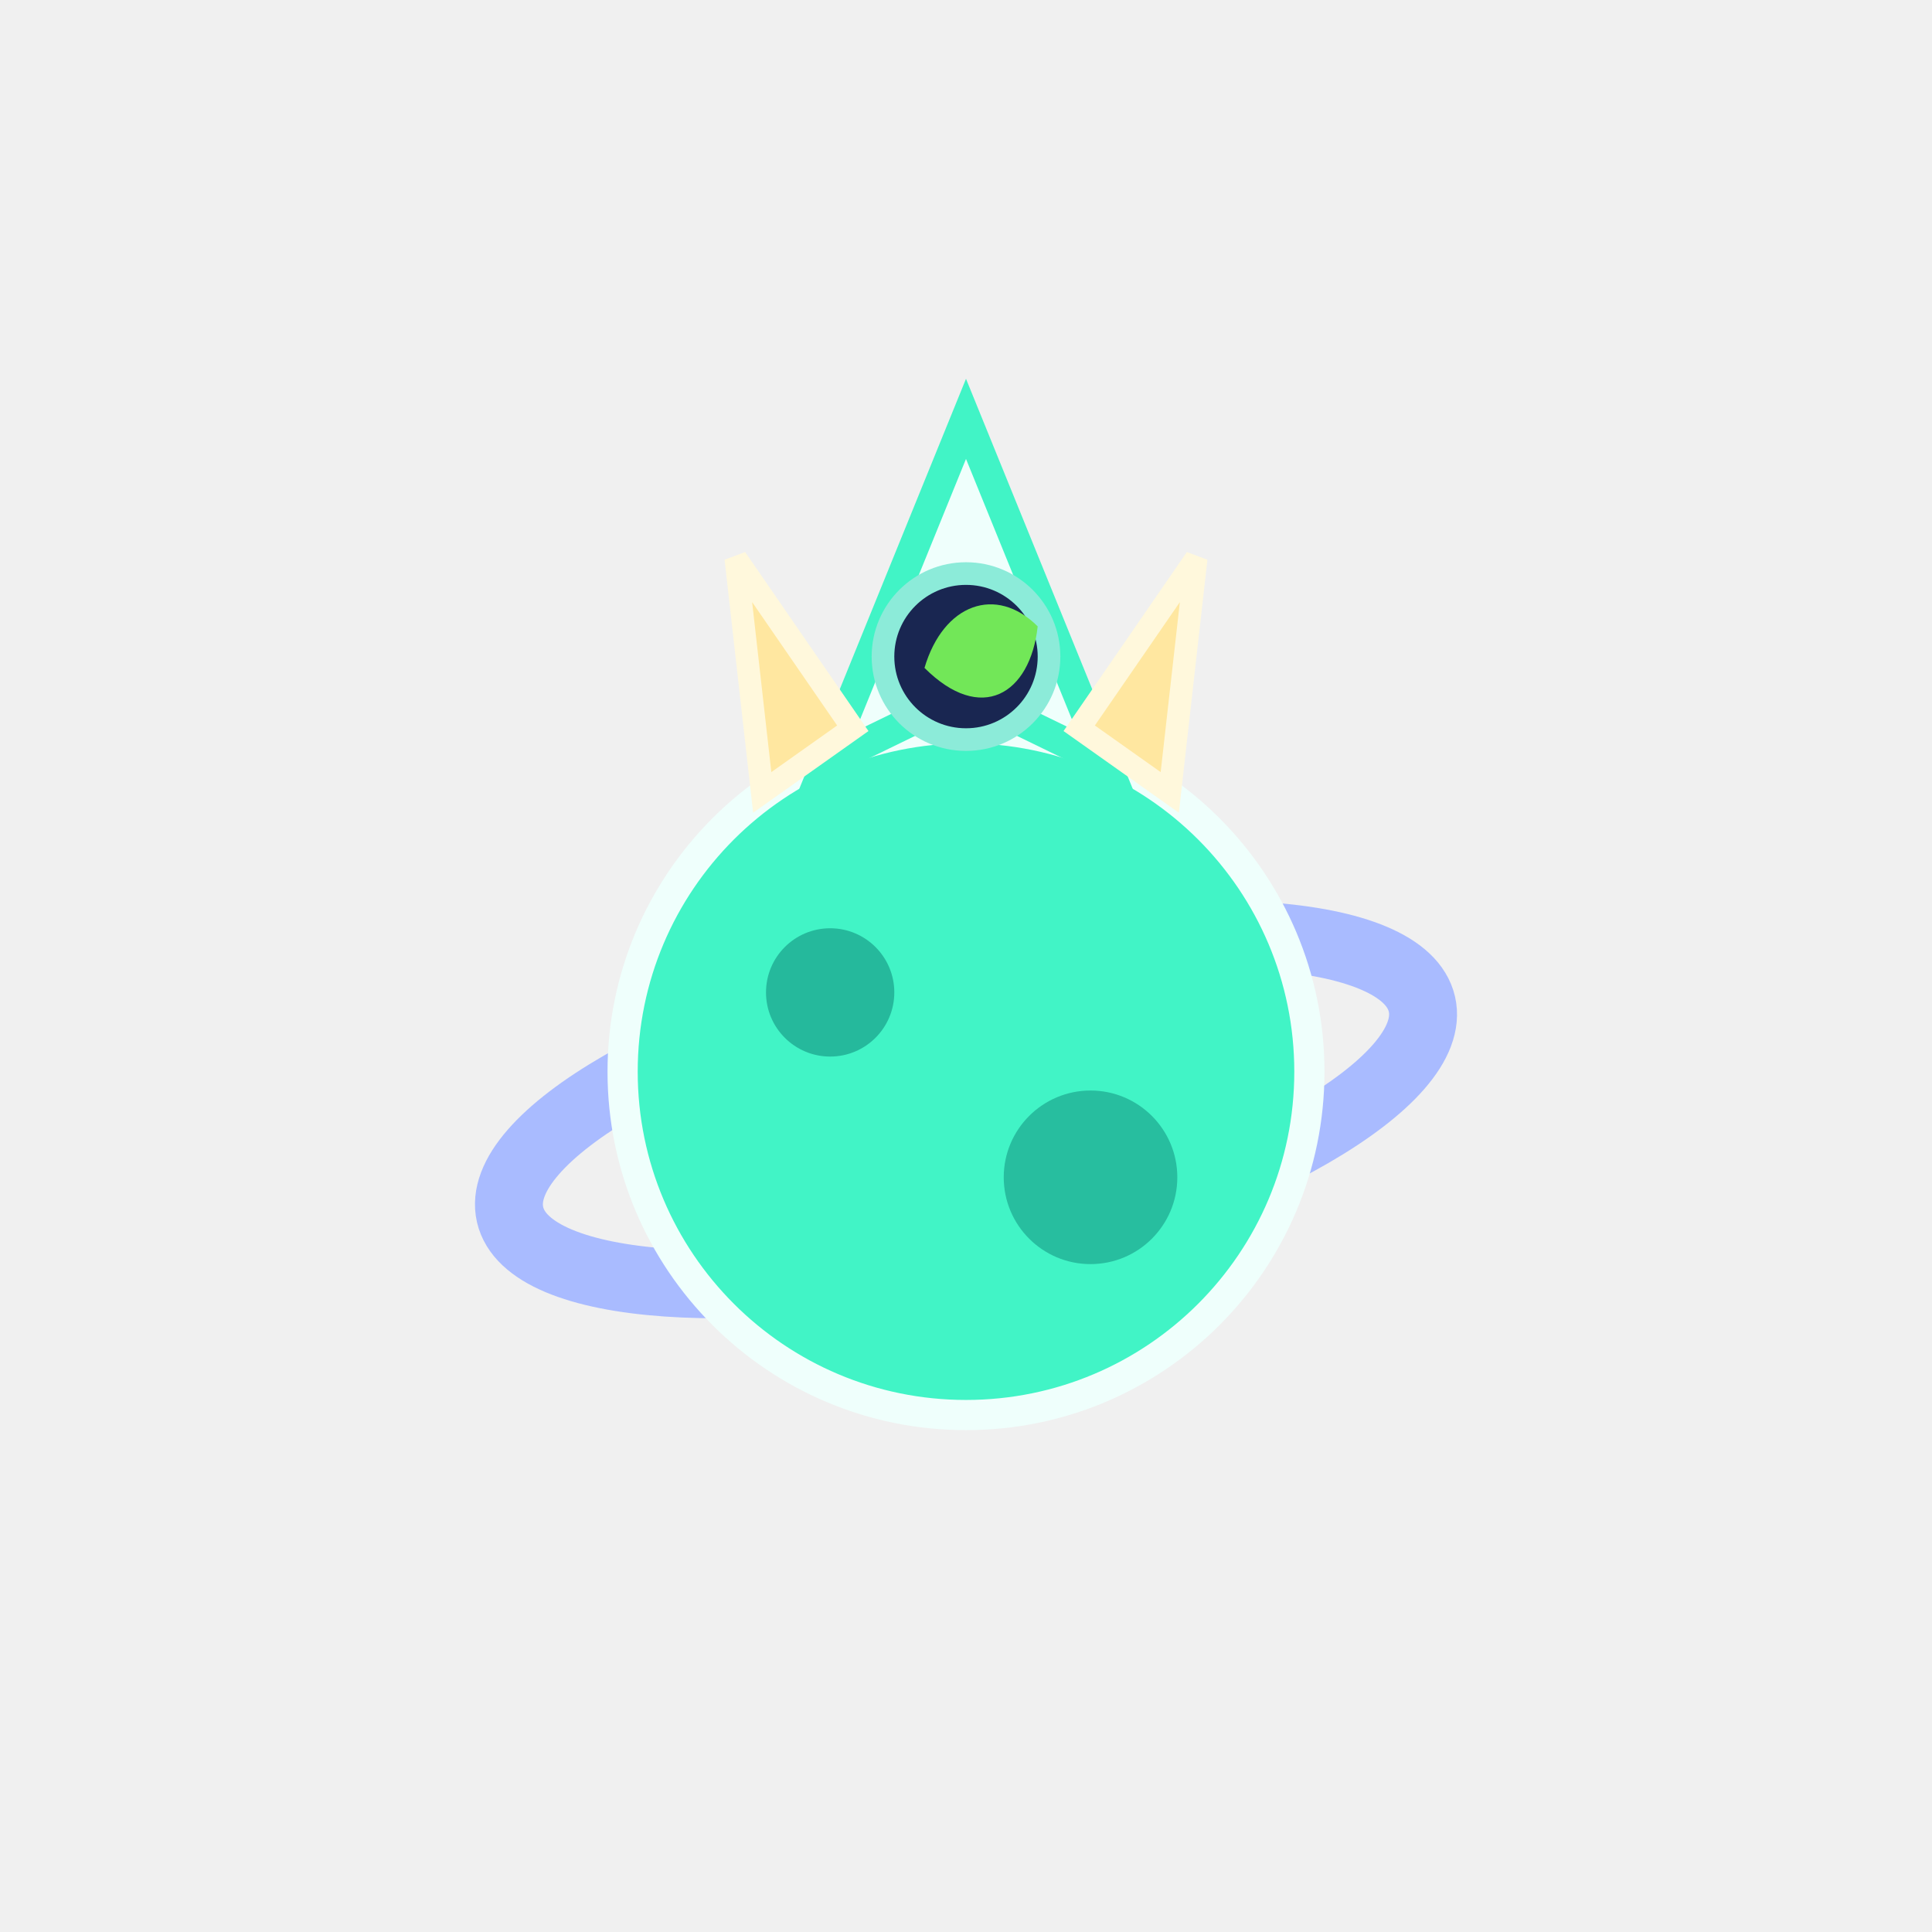
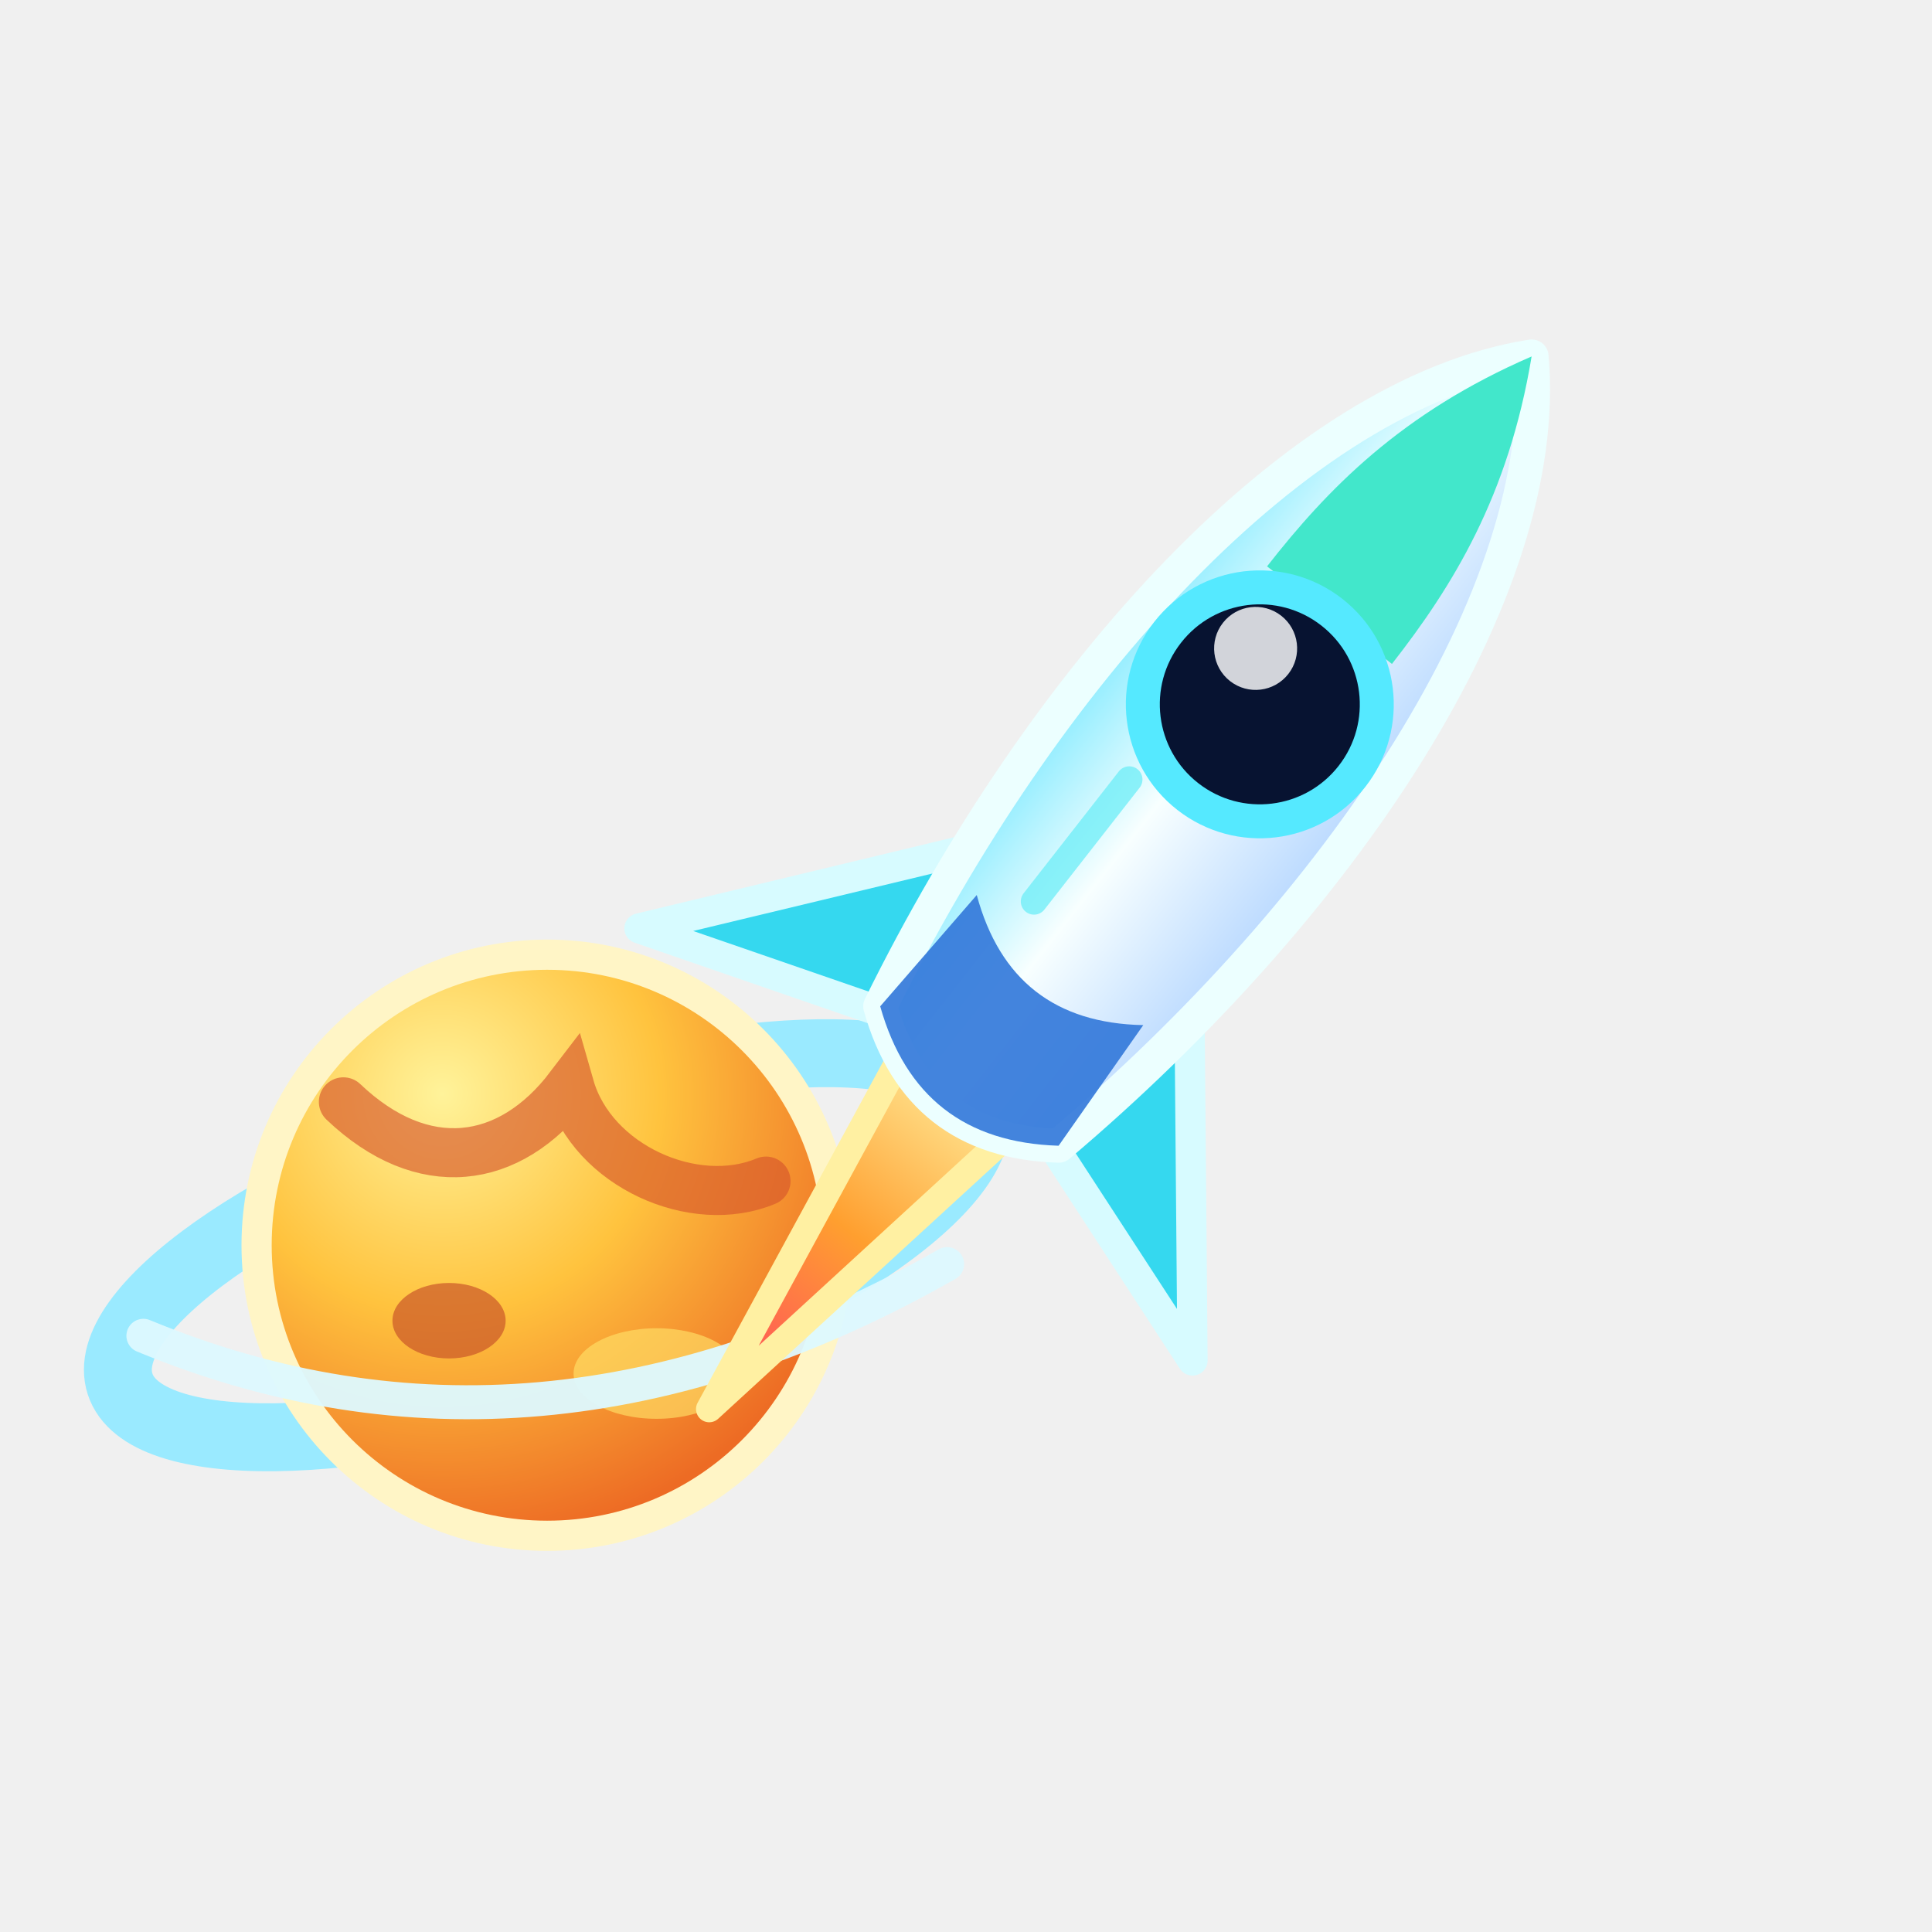
<svg xmlns="http://www.w3.org/2000/svg" width="512" height="512" viewBox="0 0 512 512">
-   <ellipse cx="256" cy="294" rx="124" ry="38" fill="none" stroke="#a9bbff" stroke-width="18" transform="rotate(-13 256 294)" />
-   <circle cx="256" cy="284" r="91" fill="#41f4c6" stroke="#effffc" stroke-width="8" />
-   <circle cx="220" cy="263" r="17" fill="#159985" opacity=".65" />
-   <circle cx="289" cy="312" r="23" fill="#159985" opacity=".6" />
-   <path d="M256 111 219 202 256 184 293 202Z" fill="#effffc" stroke="#41f4c6" stroke-width="8" />
-   <path d="M226 193 195 148 202 210Z" fill="#ffe7a0" stroke="#fff8dc" stroke-width="6" />
-   <path d="M286 193 317 148 310 210Z" fill="#ffe7a0" stroke="#fff8dc" stroke-width="6" />
-   <circle cx="256" cy="174" r="22" fill="#192651" stroke="#8cebd9" stroke-width="6" />
-   <path d="M245 177c5-17 19-22 30-11-2 18-15 26-30 11Z" fill="#72e758" />
+   <defs>
+     <radialGradient id="planet" cx="32%" cy="24%" r="78%">
+       <stop offset="0" stop-color="#fff39a" />
+       <stop offset="0.48" stop-color="#ffc33e" />
+       <stop offset="1" stop-color="#ed6b24" />
+     </radialGradient>
+     <linearGradient id="rocket" x1="0" y1="0" x2="1" y2="0">
+       <stop offset="0" stop-color="#8cecff" />
+       <stop offset="0.44" stop-color="#f8ffff" />
+       <stop offset="1" stop-color="#b8d8ff" />
+     </linearGradient>
+     <linearGradient id="flame" x1="0" y1="0" x2="0" y2="1">
+       <stop offset="0" stop-color="#fff7aa" />
+       <stop offset="0.5" stop-color="#ff9f2f" />
+       <stop offset="1" stop-color="#ff3f67" />
+     </linearGradient>
+   </defs>
+   <ellipse cx="145" cy="330" rx="119" ry="37" fill="none" stroke="#9aeaff" stroke-width="18" transform="rotate(-18 145 330)" />
+   <circle cx="145" cy="330" r="77" fill="url(#planet)" stroke="#fff5c6" stroke-width="8" />
+   <path d="M91 292C112 312 135 309 151 288C157 309 184 321 203 313" fill="none" stroke="#d7552a" stroke-width="13" stroke-linecap="round" opacity=".64" />
+   <ellipse cx="119" cy="350" rx="15" ry="10" fill="#c95328" opacity=".68" />
+   <ellipse cx="174" cy="364" rx="22" ry="12" fill="#ffdf65" opacity=".66" />
+   <path d="M38 354Q142 397 251 335" fill="none" stroke="#ddf9ff" stroke-width="9" stroke-linecap="round" opacity=".95" />
+   <g transform="rotate(38 300 230)">
+     <path d="M280 292L300 412L320 292Z" fill="url(#flame)" stroke="#fff0a2" stroke-width="7" stroke-linejoin="round" />
+     <path d="M273 240L207 323L274 300Z" fill="#35d8ef" stroke="#d7fbff" stroke-width="8" stroke-linejoin="round" />
+     <path d="M327 240L393 323L326 300Z" fill="#35d8ef" stroke="#d7fbff" stroke-width="8" stroke-linejoin="round" />
+     <path d="M300 58C257 104 250 204 270 300Q300 322 330 300C350 204 343 104 300 58Z" fill="url(#rocket)" stroke="#ecffff" stroke-width="9" stroke-linejoin="round" />
+     <path d="M300 58C282 91 279 119 279 145H321C321 119 318 91 300 58Z" fill="#42e7cb" />
+     <path d="M272 261Q300 282 328 261L330 300Q300 322 270 300Z" fill="#3479da" opacity=".92" />
+     <circle cx="300" cy="175" r="31" fill="#071331" stroke="#55e9ff" stroke-width="9" />
+     <circle cx="290" cy="164" r="11" fill="#ffffff" opacity=".82" />
+     <path d="M285 212V253" stroke="#68edf7" stroke-width="7" stroke-linecap="round" opacity=".72" />
+   </g>
</svg>
